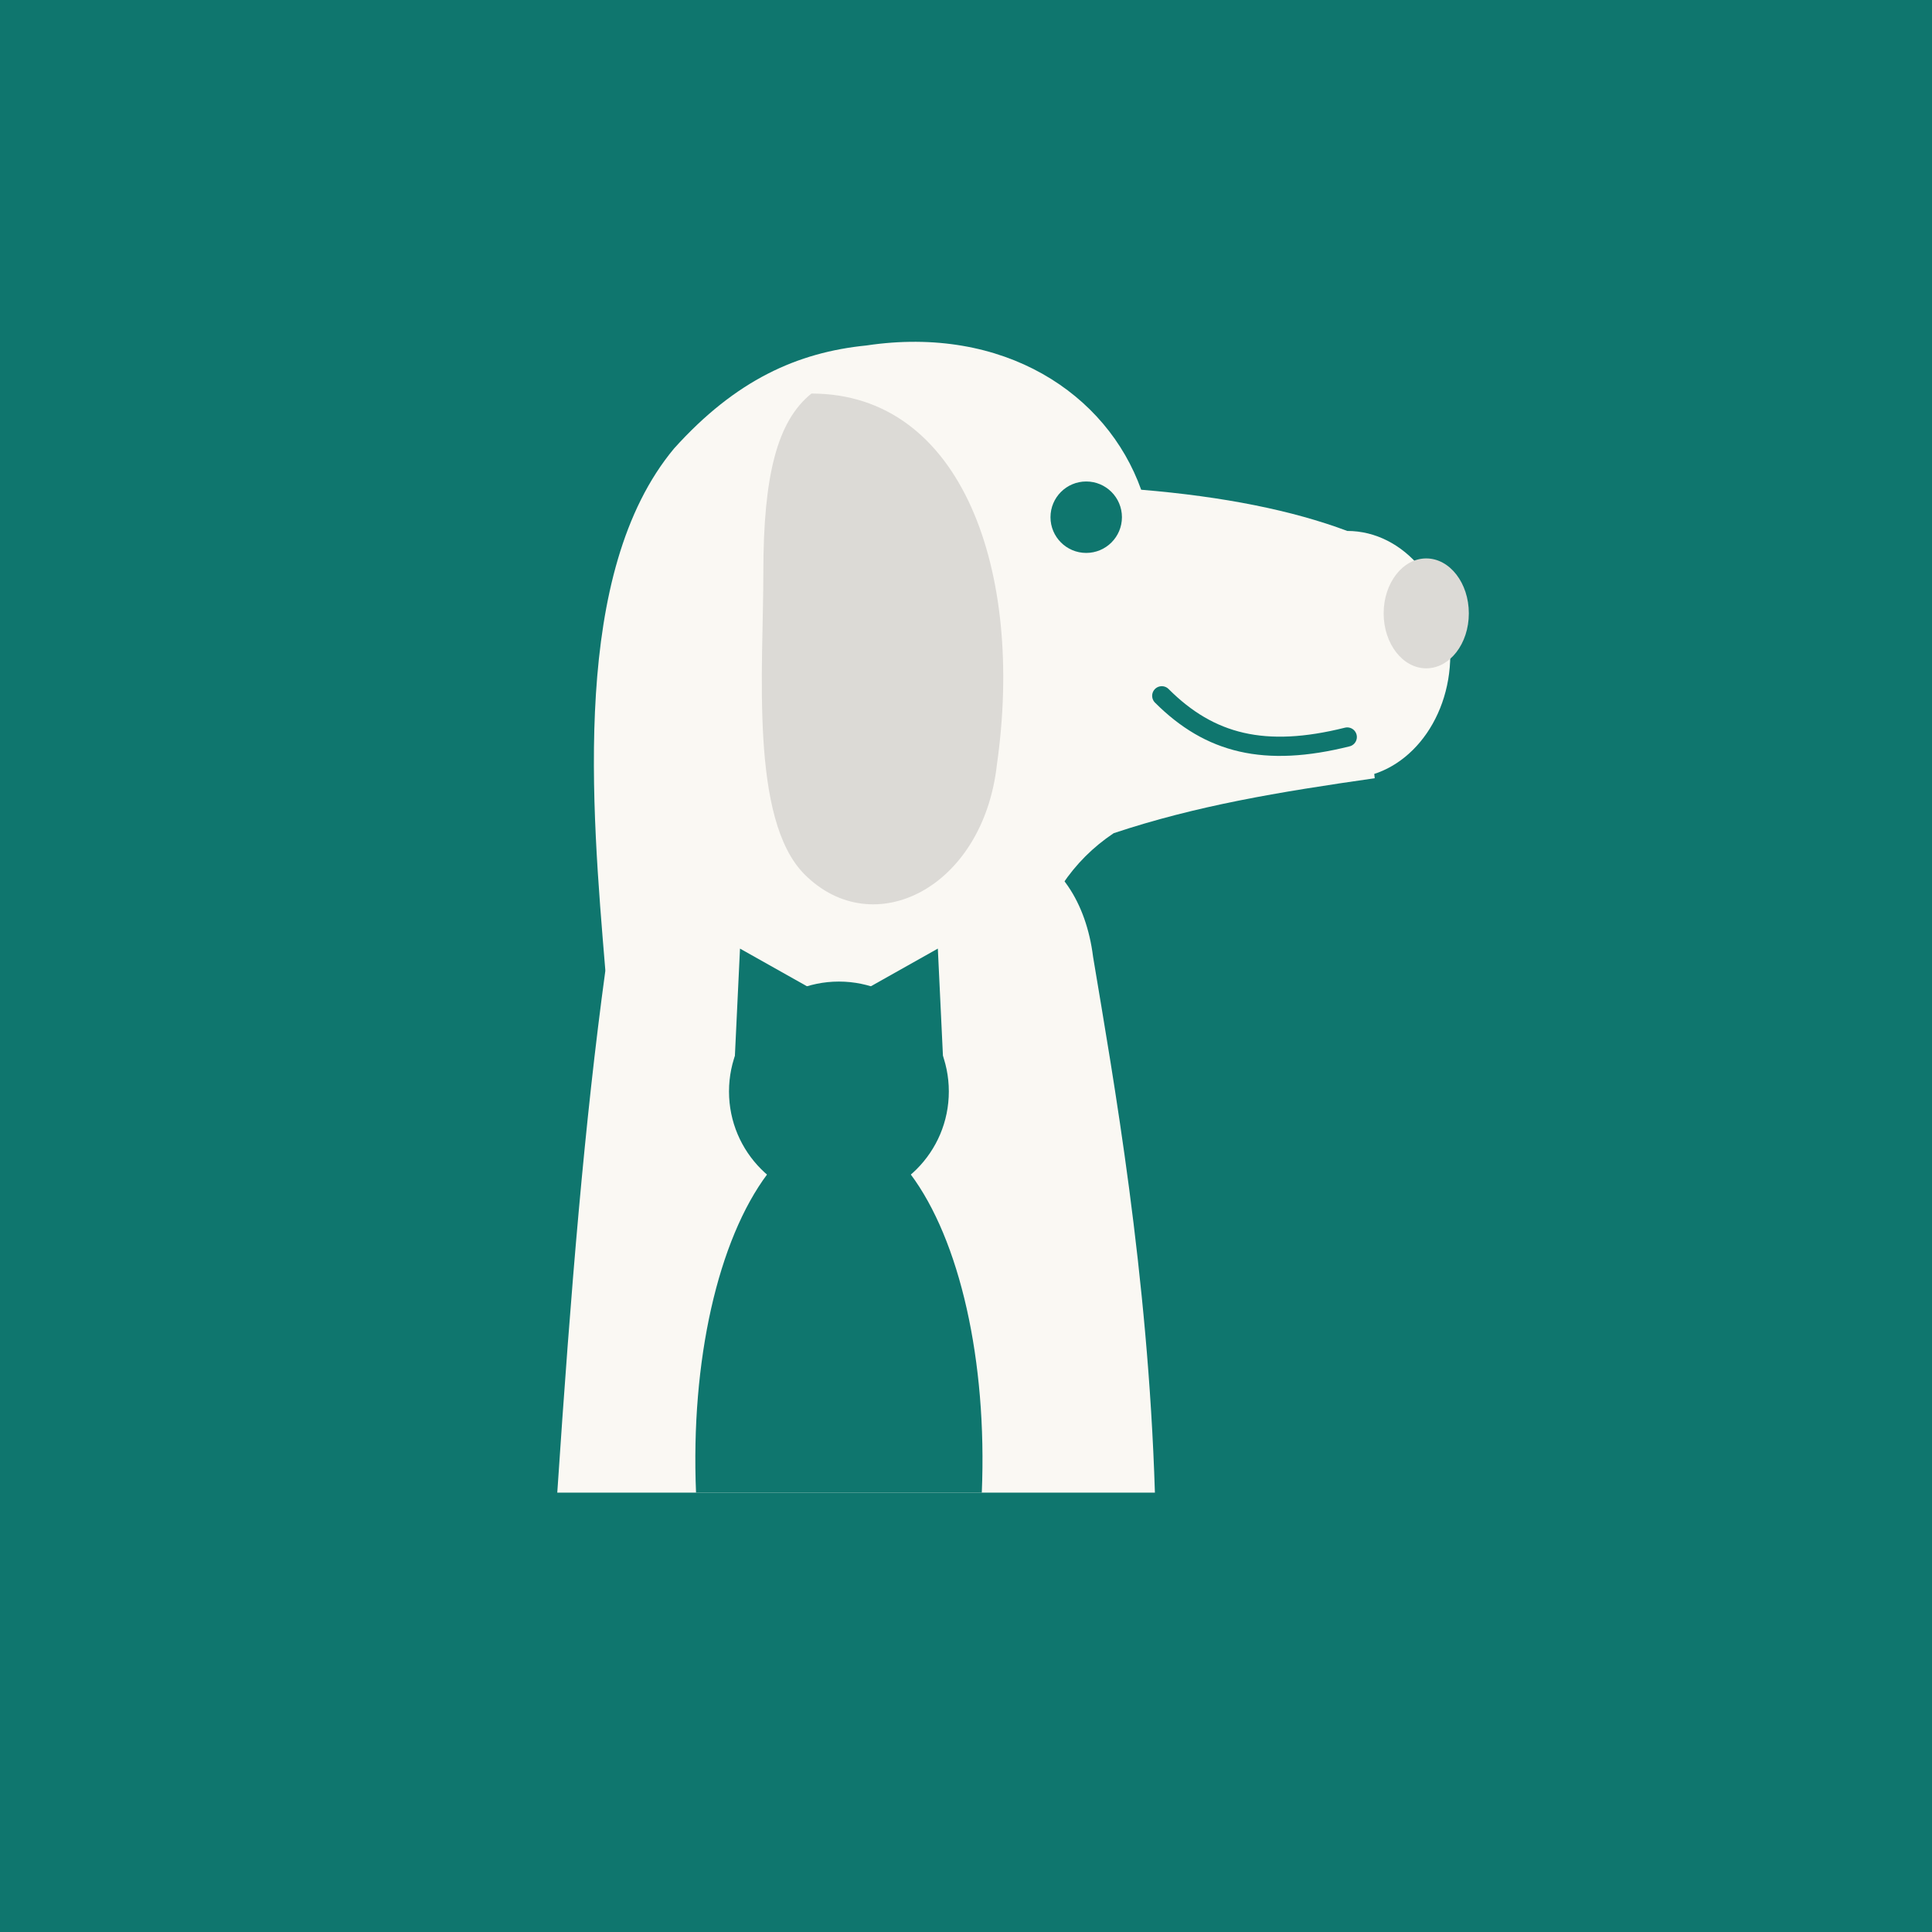
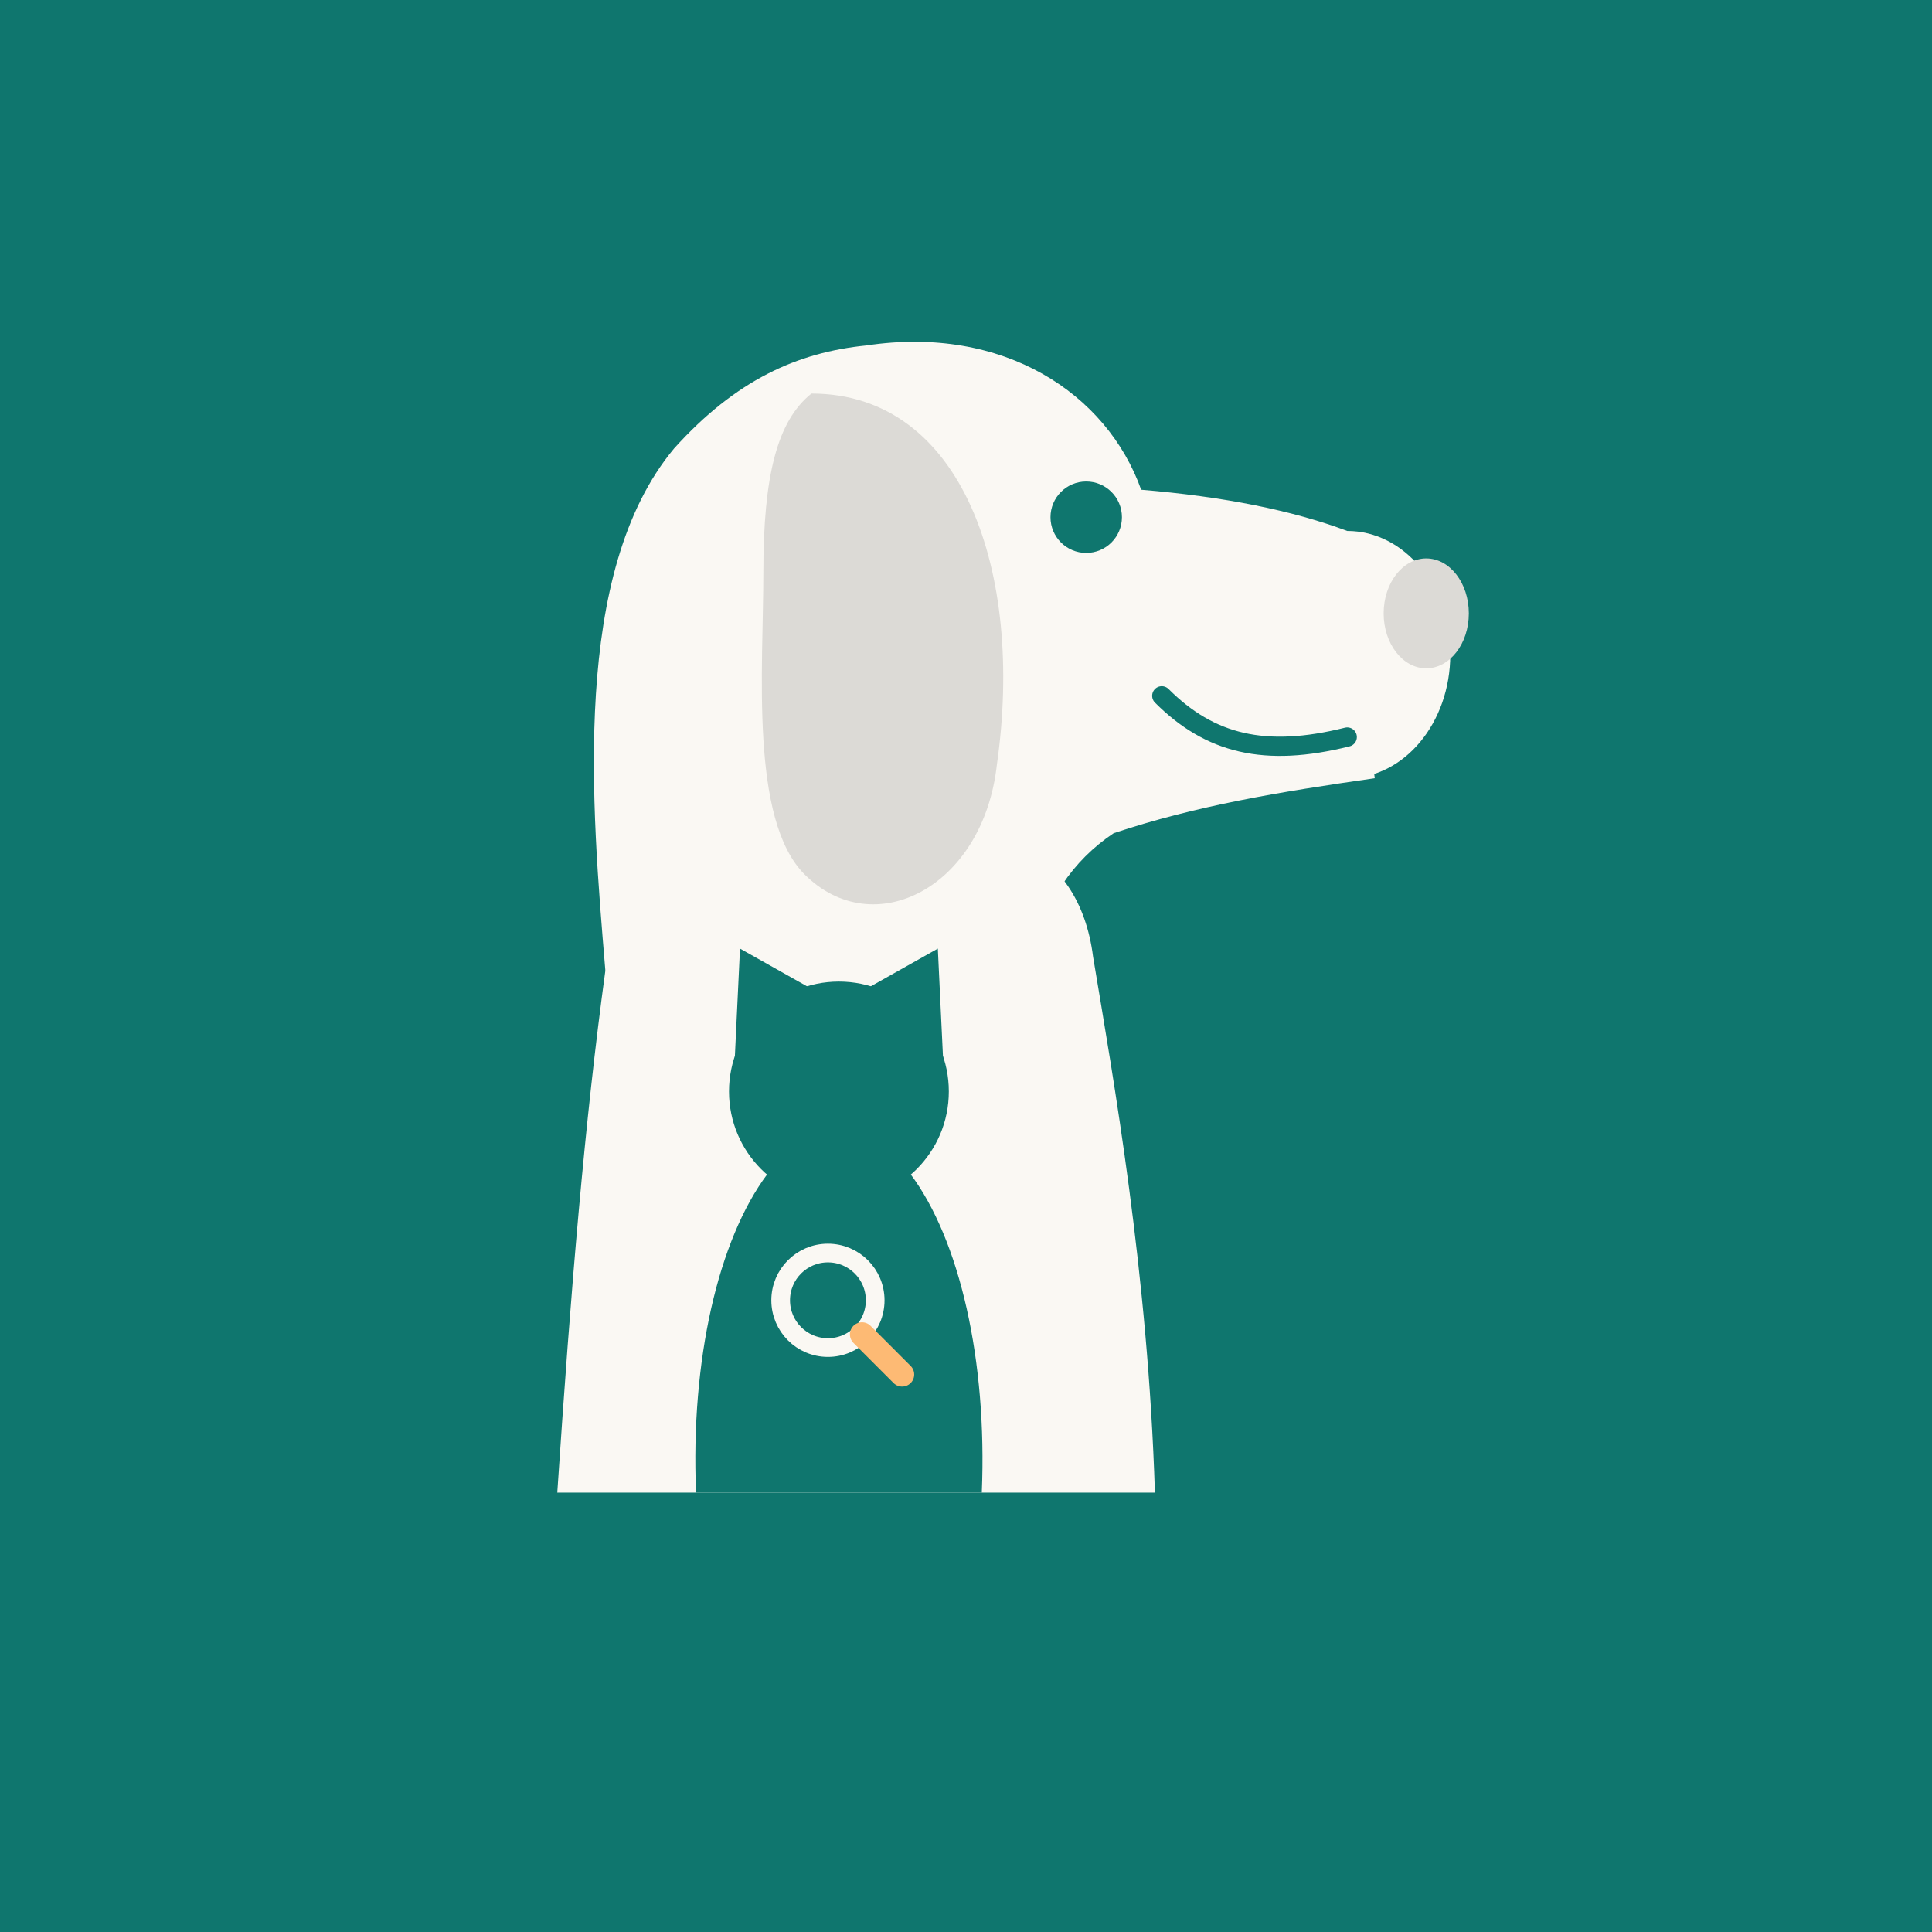
<svg xmlns="http://www.w3.org/2000/svg" viewBox="0 0 1080 1080" width="1080" height="1080" role="img" aria-label="Busco mi mascota. Juntos, de vuelta a casa">
  <rect width="1080" height="1080" fill="#0f766e" />
  <g transform="translate(156 156) scale(6.4)">
    <defs>
      <mask id="k6" maskUnits="userSpaceOnUse" x="-20" y="-20" width="260" height="360">
        <rect x="-20" y="-20" width="260" height="360" fill="#fff" />
        <circle cx="130" cy="58" r="5.2" fill="#000" />
        <path d="M168 90 C156 93 148 91 141 84" fill="none" stroke="#000" stroke-width="2.8" stroke-linecap="round" />
        <g transform="translate(94 200) scale(.8) translate(-30 -100)">
          <g fill="#000">
            <circle cx="30" cy="27" r="20" />
            <path d="M11 22 L12 1 L28 10 Z" />
            <path d="M49 22 L48 1 L32 10 Z" />
            <path d="M17 42 C8 54 3 76 4 100 L56 100 C57 76 52 54 43 42 Z" />
          </g>
        </g>
      </mask>
    </defs>
    <g transform="translate(-7.5 -14) scale(.6)">
      <g mask="url(#k6)">
        <g fill="#faf8f3">
          <path d="M60 124 C58 100 55 66 70 48 C79 38 88 34 98 33 C118 30 133 40 138 54 C150 55 160 57 168 60 L172 96 C158 98 146 100 134 104 C128 108 124 114 122 122 L100 134 Z" />
          <ellipse cx="168" cy="78" rx="15" ry="18" />
          <path d="M60 124 C57 146 55 170 53 200 L140 200 C139 168 134 140 131 122 C130 114 126 108 120 106 L100 96 Z" />
          <ellipse cx="179.5" cy="72" rx="6.2" ry="8" fill="#dcdad6" />
          <path fill="#dcdad6" d="M90 40 C112 40 121 66 117 94 C115 112 99 120 89 110 C81 102 83 80 83 66 C83 52 85 44 90 40 Z" />
        </g>
      </g>
+       <g transform="translate(94 200) scale(.8) translate(-30 -100)">
+         <circle cx="28" cy="65" r="8.6" fill="none" stroke="#faf8f3" stroke-width="3.4" />
+         <line x1="34.2" y1="71.2" x2="41.5" y2="78.5" stroke="#fdba74" stroke-width="4.4" stroke-linecap="round" />
+       </g>
    </g>
  </g>
</svg>
